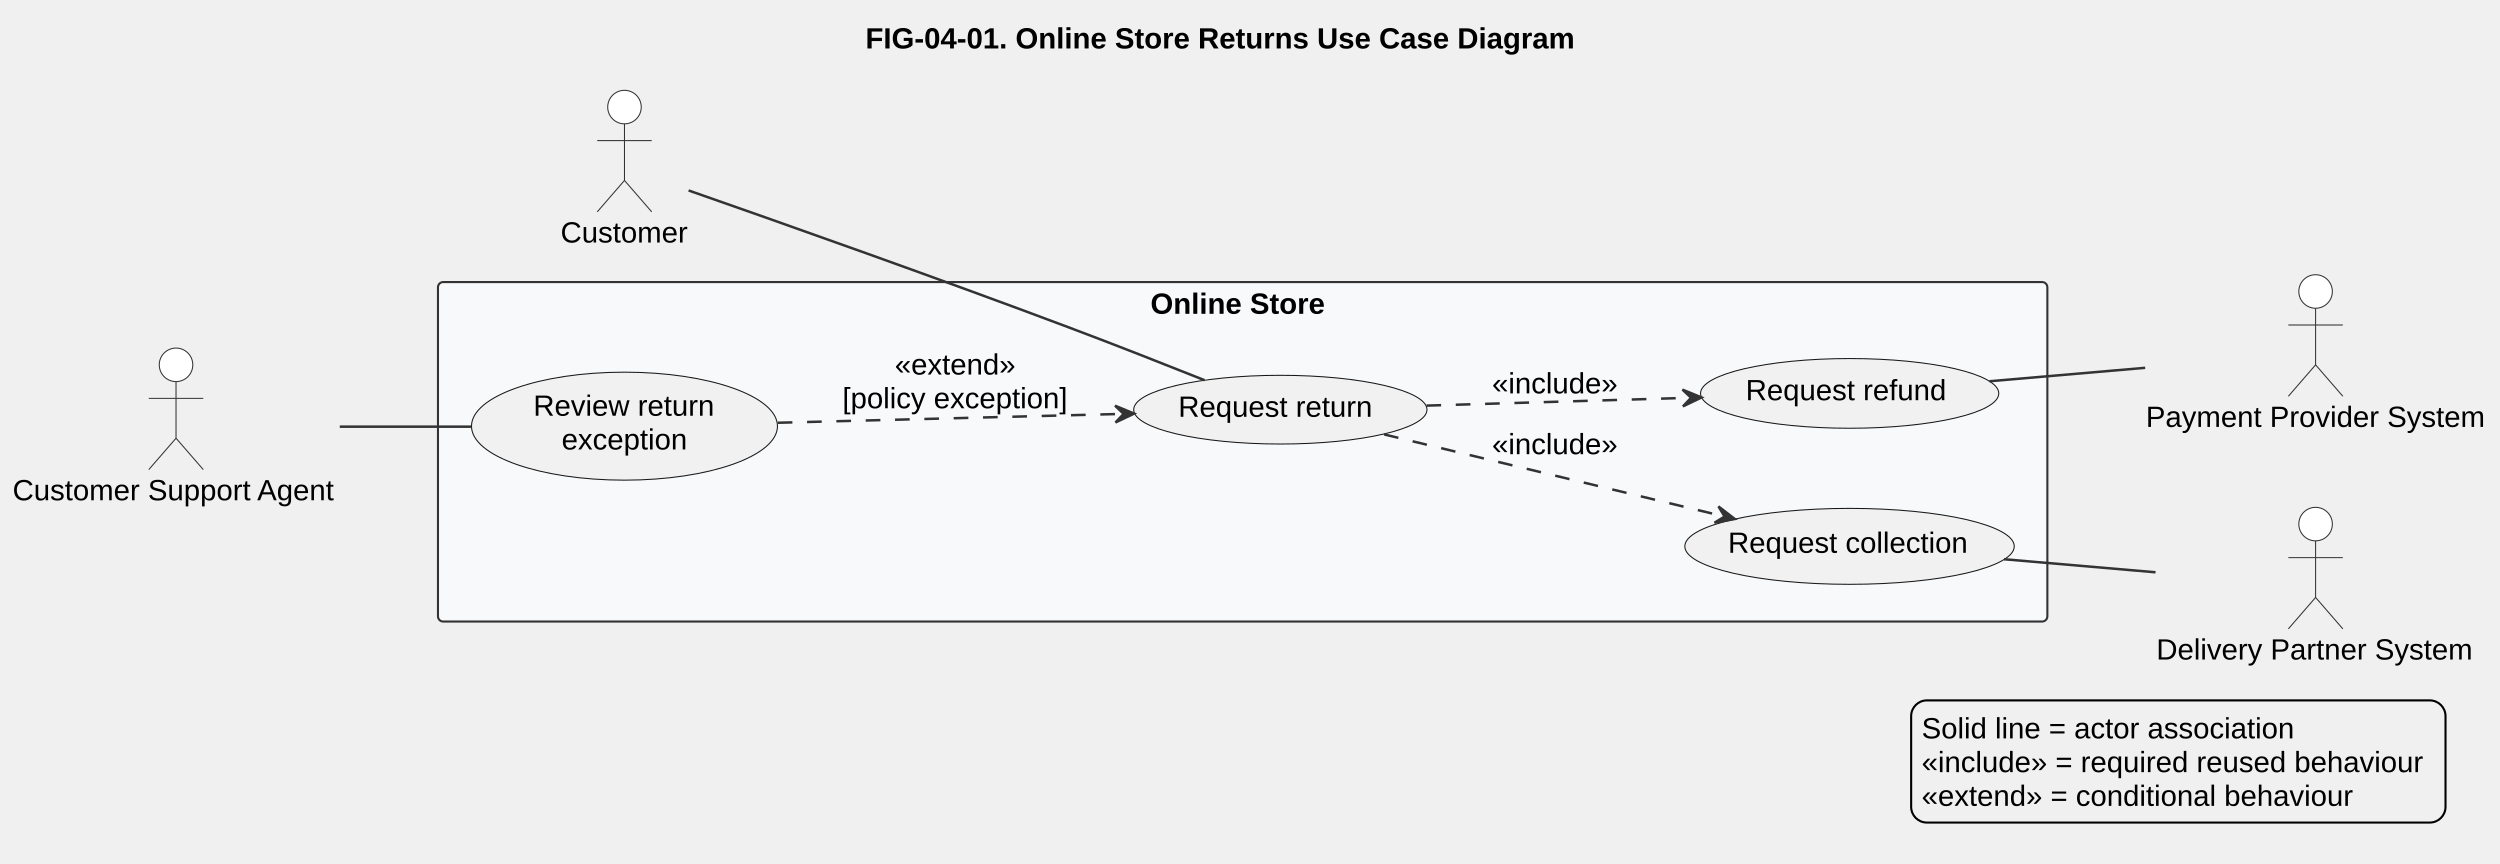
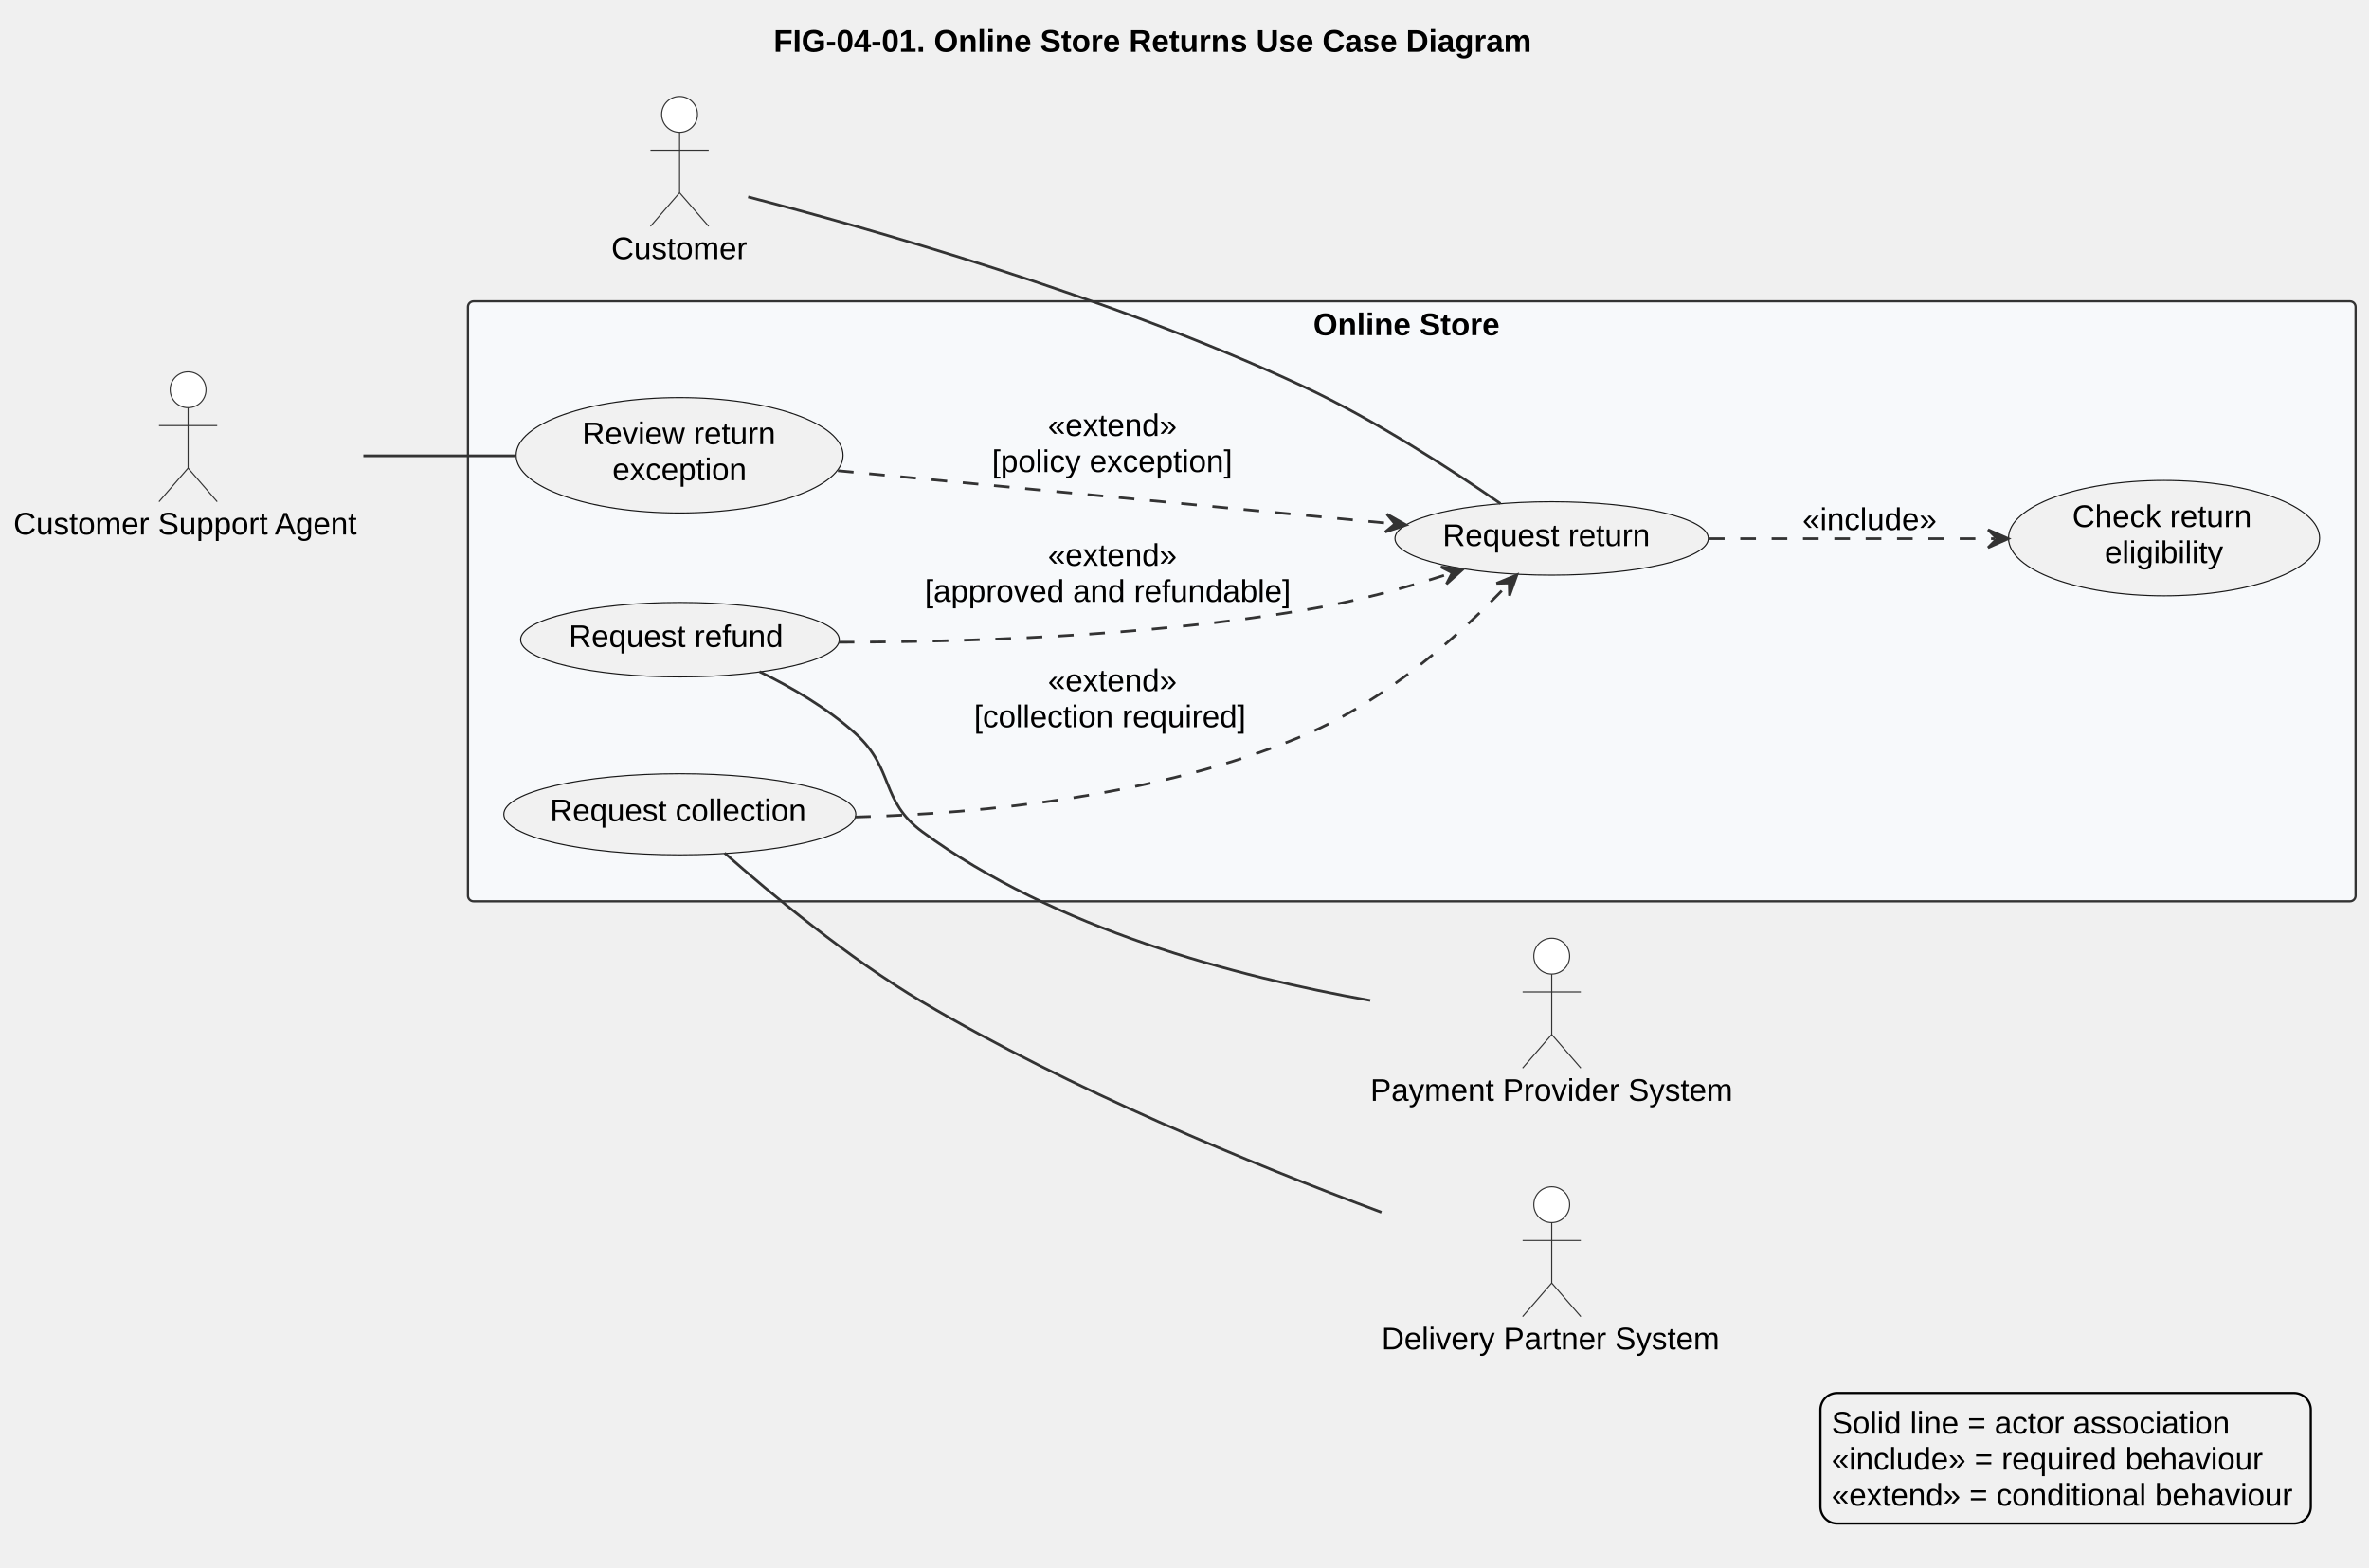
- <svg xmlns="http://www.w3.org/2000/svg" contentStyleType="text/css" height="412px" preserveAspectRatio="none" style="width:1193px;height:412px;background:#FFFFFF;" version="1.1" viewBox="0 0 1193 412" width="1193px" zoomAndPan="magnify">
+ <svg xmlns="http://www.w3.org/2000/svg" contentStyleType="text/css" height="700px" preserveAspectRatio="none" style="width:1058px;height:700px;background:#FFFFFF;" version="1.1" viewBox="0 0 1058 700" width="1058px" zoomAndPan="magnify">
  <defs />
  <g>
-     <text fill="#000000" font-family="Arial" font-size="14" font-weight="bold" lengthAdjust="spacing" textLength="353" x="413" y="23.132">FIG-04-01. Online Store Returns Use Case Diagram</text>
+     <text fill="#000000" font-family="Arial" font-size="14" font-weight="bold" lengthAdjust="spacing" textLength="353" x="345.5" y="23.132">FIG-04-01. Online Store Returns Use Case Diagram</text>
    <g id="cluster_OnlineStore">
-       <rect fill="#F7F9FB" height="162" rx="2.5" ry="2.5" style="stroke:#333333;stroke-width:1.0;" width="768" x="209" y="134.599" />
-       <text fill="#000000" font-family="Arial" font-size="14" font-weight="bold" lengthAdjust="spacing" textLength="88" x="549" y="149.731">Online Store</text>
+       <rect fill="#F7F9FB" height="268" rx="2.5" ry="2.5" style="stroke:#333333;stroke-width:1.0;" width="843" x="209" y="134.599" />
+       <text fill="#000000" font-family="Arial" font-size="14" font-weight="bold" lengthAdjust="spacing" textLength="88" x="586.5" y="149.731">Online Store</text>
    </g>
    <g id="elem_RequestReturn">
-       <ellipse cx="610.978" cy="195.494" fill="#F1F1F1" rx="69.978" ry="16.396" style="stroke:#181818;stroke-width:0.5;" />
-       <text fill="#000000" font-family="Arial" font-size="14" lengthAdjust="spacing" textLength="95" x="562.268" y="198.899">Request return</text>
+       <ellipse cx="692.978" cy="240.494" fill="#F1F1F1" rx="69.978" ry="16.396" style="stroke:#181818;stroke-width:0.5;" />
+       <text fill="#000000" font-family="Arial" font-size="14" lengthAdjust="spacing" textLength="95" x="644.268" y="243.899">Request return</text>
+     </g>
+     <g id="elem_CheckEligibility">
+       <ellipse cx="966.468" cy="240.365" fill="#F1F1F1" rx="69.468" ry="25.767" style="stroke:#181818;stroke-width:0.5;" />
+       <text fill="#000000" font-family="Arial" font-size="14" lengthAdjust="spacing" textLength="82" x="925.468" y="235.399">Check return</text>
+       <text fill="#000000" font-family="Arial" font-size="14" lengthAdjust="spacing" textLength="53" x="939.968" y="251.497">eligibility</text>
    </g>
    <g id="elem_ReviewException">
-       <ellipse cx="298.004" cy="203.365" fill="#F1F1F1" rx="73.004" ry="25.767" style="stroke:#181818;stroke-width:0.5;" />
-       <text fill="#000000" font-family="Arial" font-size="14" lengthAdjust="spacing" textLength="87" x="254.504" y="198.399">Review return</text>
-       <text fill="#000000" font-family="Arial" font-size="14" lengthAdjust="spacing" textLength="60" x="268.004" y="214.497">exception</text>
+       <ellipse cx="303.504" cy="203.365" fill="#F1F1F1" rx="73.004" ry="25.767" style="stroke:#181818;stroke-width:0.5;" />
+       <text fill="#000000" font-family="Arial" font-size="14" lengthAdjust="spacing" textLength="87" x="260.004" y="198.399">Review return</text>
+       <text fill="#000000" font-family="Arial" font-size="14" lengthAdjust="spacing" textLength="60" x="273.504" y="214.497">exception</text>
    </g>
    <g id="elem_RequestRefund">
-       <ellipse cx="882.661" cy="187.731" fill="#F1F1F1" rx="71.161" ry="16.632" style="stroke:#181818;stroke-width:0.5;" />
-       <text fill="#000000" font-family="Arial" font-size="14" lengthAdjust="spacing" textLength="98" x="833.033" y="190.985">Request refund</text>
+       <ellipse cx="303.661" cy="285.731" fill="#F1F1F1" rx="71.161" ry="16.632" style="stroke:#181818;stroke-width:0.5;" />
+       <text fill="#000000" font-family="Arial" font-size="14" lengthAdjust="spacing" textLength="98" x="254.033" y="288.985">Request refund</text>
    </g>
    <g id="elem_RequestCollection">
-       <ellipse cx="882.603" cy="260.719" fill="#F1F1F1" rx="78.603" ry="18.121" style="stroke:#181818;stroke-width:0.5;" />
-       <text fill="#000000" font-family="Arial" font-size="14" lengthAdjust="spacing" textLength="116" x="824.603" y="263.802">Request collection</text>
+       <ellipse cx="303.603" cy="363.719" fill="#F1F1F1" rx="78.603" ry="18.121" style="stroke:#181818;stroke-width:0.5;" />
+       <text fill="#000000" font-family="Arial" font-size="14" lengthAdjust="spacing" textLength="116" x="245.603" y="366.802">Request collection</text>
    </g>
    <g id="elem_Customer">
-       <ellipse cx="298" cy="51.099" fill="#FFFFFF" rx="8" ry="8" style="stroke:#333333;stroke-width:0.5;" />
-       <path d="M298,59.099 L298,86.099 M285,67.099 L311,67.099 M298,86.099 L285,101.099 M298,86.099 L311,101.099 " fill="none" style="stroke:#333333;stroke-width:0.5;" />
-       <text fill="#000000" font-family="Arial" font-size="14" lengthAdjust="spacing" textLength="61" x="267.5" y="115.731">Customer</text>
+       <ellipse cx="303.5" cy="51.099" fill="#FFFFFF" rx="8" ry="8" style="stroke:#333333;stroke-width:0.5;" />
+       <path d="M303.5,59.099 L303.5,86.099 M290.5,67.099 L316.5,67.099 M303.5,86.099 L290.5,101.099 M303.5,86.099 L316.5,101.099 " fill="none" style="stroke:#333333;stroke-width:0.5;" />
+       <text fill="#000000" font-family="Arial" font-size="14" lengthAdjust="spacing" textLength="61" x="273" y="115.731">Customer</text>
    </g>
    <g id="elem_Support">
      <ellipse cx="84" cy="174.099" fill="#FFFFFF" rx="8" ry="8" style="stroke:#333333;stroke-width:0.5;" />
      <path d="M84,182.099 L84,209.099 M71,190.099 L97,190.099 M84,209.099 L71,224.099 M84,209.099 L97,224.099 " fill="none" style="stroke:#333333;stroke-width:0.5;" />
      <text fill="#000000" font-family="Arial" font-size="14" lengthAdjust="spacing" textLength="156" x="6" y="238.731">Customer Support Agent</text>
    </g>
    <g id="elem_PaymentProvider">
-       <ellipse cx="1105" cy="139.099" fill="#FFFFFF" rx="8" ry="8" style="stroke:#333333;stroke-width:0.5;" />
-       <path d="M1105,147.099 L1105,174.099 M1092,155.099 L1118,155.099 M1105,174.099 L1092,189.099 M1105,174.099 L1118,189.099 " fill="none" style="stroke:#333333;stroke-width:0.5;" />
-       <text fill="#000000" font-family="Arial" font-size="14" lengthAdjust="spacing" textLength="162" x="1024" y="203.731">Payment Provider System</text>
+       <ellipse cx="693" cy="427.099" fill="#FFFFFF" rx="8" ry="8" style="stroke:#333333;stroke-width:0.5;" />
+       <path d="M693,435.099 L693,462.099 M680,443.099 L706,443.099 M693,462.099 L680,477.099 M693,462.099 L706,477.099 " fill="none" style="stroke:#333333;stroke-width:0.5;" />
+       <text fill="#000000" font-family="Arial" font-size="14" lengthAdjust="spacing" textLength="162" x="612" y="491.731">Payment Provider System</text>
    </g>
    <g id="elem_DeliveryPartner">
-       <ellipse cx="1105" cy="250.099" fill="#FFFFFF" rx="8" ry="8" style="stroke:#333333;stroke-width:0.5;" />
-       <path d="M1105,258.099 L1105,285.099 M1092,266.099 L1118,266.099 M1105,285.099 L1092,300.099 M1105,285.099 L1118,300.099 " fill="none" style="stroke:#333333;stroke-width:0.5;" />
-       <text fill="#000000" font-family="Arial" font-size="14" lengthAdjust="spacing" textLength="152" x="1029" y="314.731">Delivery Partner System</text>
+       <ellipse cx="693" cy="538.099" fill="#FFFFFF" rx="8" ry="8" style="stroke:#333333;stroke-width:0.5;" />
+       <path d="M693,546.099 L693,573.099 M680,554.099 L706,554.099 M693,573.099 L680,588.099 M693,573.099 L706,588.099 " fill="none" style="stroke:#333333;stroke-width:0.5;" />
+       <text fill="#000000" font-family="Arial" font-size="14" lengthAdjust="spacing" textLength="152" x="617" y="602.731">Delivery Partner System</text>
    </g>
    <g id="link_Customer_RequestReturn">
-       <path d="M328.6,90.889 C369.68,105.229 446.22,132.239 511,156.599 C532.27,164.599 555.95,173.909 574.82,181.439 " fill="none" id="Customer-RequestReturn" style="stroke:#333333;stroke-width:1.2;" />
+       <path d="M334.12,87.969 C385.83,101.369 495.31,132.119 582,172.599 C614.14,187.609 648.51,209.989 670.11,224.929 " fill="none" id="Customer-RequestReturn" style="stroke:#333333;stroke-width:1.2;" />
    </g>
    <g id="link_Support_ReviewException">
-       <path d="M162.14,203.599 C182.62,203.599 204.66,203.599 224.86,203.599 " fill="none" id="Support-ReviewException" style="stroke:#333333;stroke-width:1.2;" />
+       <path d="M162.29,203.599 C184.4,203.599 208.39,203.599 230.18,203.599 " fill="none" id="Support-ReviewException" style="stroke:#333333;stroke-width:1.2;" />
    </g>
    <g id="link_RequestRefund_PaymentProvider">
-       <path d="M949.36,181.929 C972.71,179.909 999.25,177.629 1023.67,175.519 " fill="none" id="RequestRefund-PaymentProvider" style="stroke:#333333;stroke-width:1.2;" />
+       <path d="M339.18,299.989 C353.44,306.979 369.51,316.319 382,327.599 C399.57,343.459 392.92,357.589 412,371.599 C470.96,414.909 552.18,436.389 611.97,446.899 " fill="none" id="RequestRefund-PaymentProvider" style="stroke:#333333;stroke-width:1.2;" />
    </g>
    <g id="link_RequestCollection_DeliveryPartner">
-       <path d="M956.31,266.869 C979.52,268.869 1005.24,271.089 1028.62,273.099 " fill="none" id="RequestCollection-DeliveryPartner" style="stroke:#333333;stroke-width:1.2;" />
+       <path d="M323.6,381.019 C344.27,399.269 378.77,427.949 412,447.599 C478.01,486.639 559.07,519.949 616.96,541.499 " fill="none" id="RequestCollection-DeliveryPartner" style="stroke:#333333;stroke-width:1.2;" />
    </g>
-     <g id="link_RequestReturn_RequestRefund">
-       <path d="M680.7,193.559 C720.94,192.369 765.613,191.037 805.983,189.837 " fill="none" id="RequestReturn-to-RequestRefund" style="stroke:#333333;stroke-width:1.2;stroke-dasharray:7.0,7.0;" />
-       <polygon fill="#333333" points="811.98,189.659,802.865,185.928,806.982,189.807,803.103,193.924,811.98,189.659" style="stroke:#333333;stroke-width:1.2;" />
-       <text fill="#000000" font-family="Arial" font-size="14" lengthAdjust="spacing" textLength="61" x="712" y="187.731">«include»</text>
-     </g>
-     <g id="link_RequestReturn_RequestCollection">
-       <path d="M660.49,207.299 C707.62,218.659 773.207,234.482 822.017,246.252 " fill="none" id="RequestReturn-to-RequestCollection" style="stroke:#333333;stroke-width:1.2;stroke-dasharray:7.0,7.0;" />
-       <polygon fill="#333333" points="827.85,247.659,820.038,241.66,822.989,246.487,818.163,249.437,827.85,247.659" style="stroke:#333333;stroke-width:1.2;" />
-       <text fill="#000000" font-family="Arial" font-size="14" lengthAdjust="spacing" textLength="61" x="712" y="216.731">«include»</text>
+     <g id="link_RequestReturn_CheckEligibility">
+       <path d="M763.21,240.599 C804.22,240.599 849.98,240.599 890.88,240.599 " fill="none" id="RequestReturn-to-CheckEligibility" style="stroke:#333333;stroke-width:1.2;stroke-dasharray:7.0,7.0;" />
+       <polygon fill="#333333" points="896.88,240.599,887.88,236.599,891.88,240.599,887.88,244.599,896.88,240.599" style="stroke:#333333;stroke-width:1.2;" />
+       <text fill="#000000" font-family="Arial" font-size="14" lengthAdjust="spacing" textLength="61" x="805" y="236.731">«include»</text>
    </g>
    <g id="link_ReviewException_RequestReturn">
-       <path d="M371.13,201.739 C422.36,200.429 484.732,198.823 535.202,197.523 " fill="none" id="ReviewException-to-RequestReturn" style="stroke:#333333;stroke-width:1.2;stroke-dasharray:7.0,7.0;" />
-       <polygon fill="#333333" points="541.2,197.369,532.1,193.602,536.202,197.497,532.306,201.599,541.2,197.369" style="stroke:#333333;stroke-width:1.2;" />
-       <text fill="#000000" font-family="Arial" font-size="14" lengthAdjust="spacing" textLength="58" x="427" y="178.731">«extend»</text>
-       <text fill="#000000" font-family="Arial" font-size="14" lengthAdjust="spacing" textLength="108" x="402" y="194.829">[policy exception]</text>
+       <path d="M374.22,210.259 C446.35,217.139 552.057,227.238 622.007,233.918 " fill="none" id="ReviewException-to-RequestReturn" style="stroke:#333333;stroke-width:1.2;stroke-dasharray:7.0,7.0;" />
+       <polygon fill="#333333" points="627.98,234.489,619.401,229.651,623.003,234.013,618.64,237.615,627.98,234.489" style="stroke:#333333;stroke-width:1.2;" />
+       <text fill="#000000" font-family="Arial" font-size="14" lengthAdjust="spacing" textLength="58" x="468" y="194.731">«extend»</text>
+       <text fill="#000000" font-family="Arial" font-size="14" lengthAdjust="spacing" textLength="108" x="443" y="210.829">[policy exception]</text>
    </g>
-     <rect fill="none" height="58.296" id="_legend" rx="7.5" ry="7.5" style="stroke:#000000;stroke-width:1.0;" width="255" x="912" y="334.231" />
-     <text fill="#000000" font-family="Arial" font-size="14" lengthAdjust="spacing" textLength="180" x="917" y="352.362">Solid line = actor association</text>
-     <text fill="#000000" font-family="Arial" font-size="14" lengthAdjust="spacing" textLength="245" x="917" y="368.461">«include» = required reused behaviour</text>
-     <text fill="#000000" font-family="Arial" font-size="14" lengthAdjust="spacing" textLength="209" x="917" y="384.56">«extend» = conditional behaviour</text>
+     <g id="link_RequestRefund_RequestReturn">
+       <path d="M374.55,286.869 C430.95,286.799 512.06,284.239 582,272.599 C606.13,268.579 626.763,262.889 647.612,256.129 " fill="none" id="RequestRefund-to-RequestReturn" style="stroke:#333333;stroke-width:1.2;stroke-dasharray:7.0,7.0;" />
+       <polygon fill="#333333" points="653.32,254.279,643.525,253.249,648.564,255.821,645.992,260.859,653.32,254.279" style="stroke:#333333;stroke-width:1.2;" />
+       <text fill="#000000" font-family="Arial" font-size="14" lengthAdjust="spacing" textLength="58" x="468" y="252.731">«extend»</text>
+       <text fill="#000000" font-family="Arial" font-size="14" lengthAdjust="spacing" textLength="168" x="413" y="268.829">[approved and refundable]</text>
+     </g>
+     <g id="link_RequestCollection_RequestReturn">
+       <path d="M381.89,364.959 C439.23,363.369 518.16,355.599 582,328.599 C621.19,312.019 653.797,281.678 673.307,261.148 " fill="none" id="RequestCollection-to-RequestReturn" style="stroke:#333333;stroke-width:1.2;stroke-dasharray:7.0,7.0;" />
+       <polygon fill="#333333" points="677.44,256.799,668.341,260.567,673.996,260.423,674.14,266.078,677.44,256.799" style="stroke:#333333;stroke-width:1.2;" />
+       <text fill="#000000" font-family="Arial" font-size="14" lengthAdjust="spacing" textLength="58" x="468" y="308.731">«extend»</text>
+       <text fill="#000000" font-family="Arial" font-size="14" lengthAdjust="spacing" textLength="124" x="435" y="324.829">[collection required]</text>
+     </g>
+     <rect fill="none" height="58.296" id="_legend" rx="7.5" ry="7.5" style="stroke:#000000;stroke-width:1.0;" width="219" x="813" y="622.231" />
+     <text fill="#000000" font-family="Arial" font-size="14" lengthAdjust="spacing" textLength="180" x="818" y="640.362">Solid line = actor association</text>
+     <text fill="#000000" font-family="Arial" font-size="14" lengthAdjust="spacing" textLength="197" x="818" y="656.461">«include» = required behaviour</text>
+     <text fill="#000000" font-family="Arial" font-size="14" lengthAdjust="spacing" textLength="209" x="818" y="672.56">«extend» = conditional behaviour</text>
  </g>
</svg>
